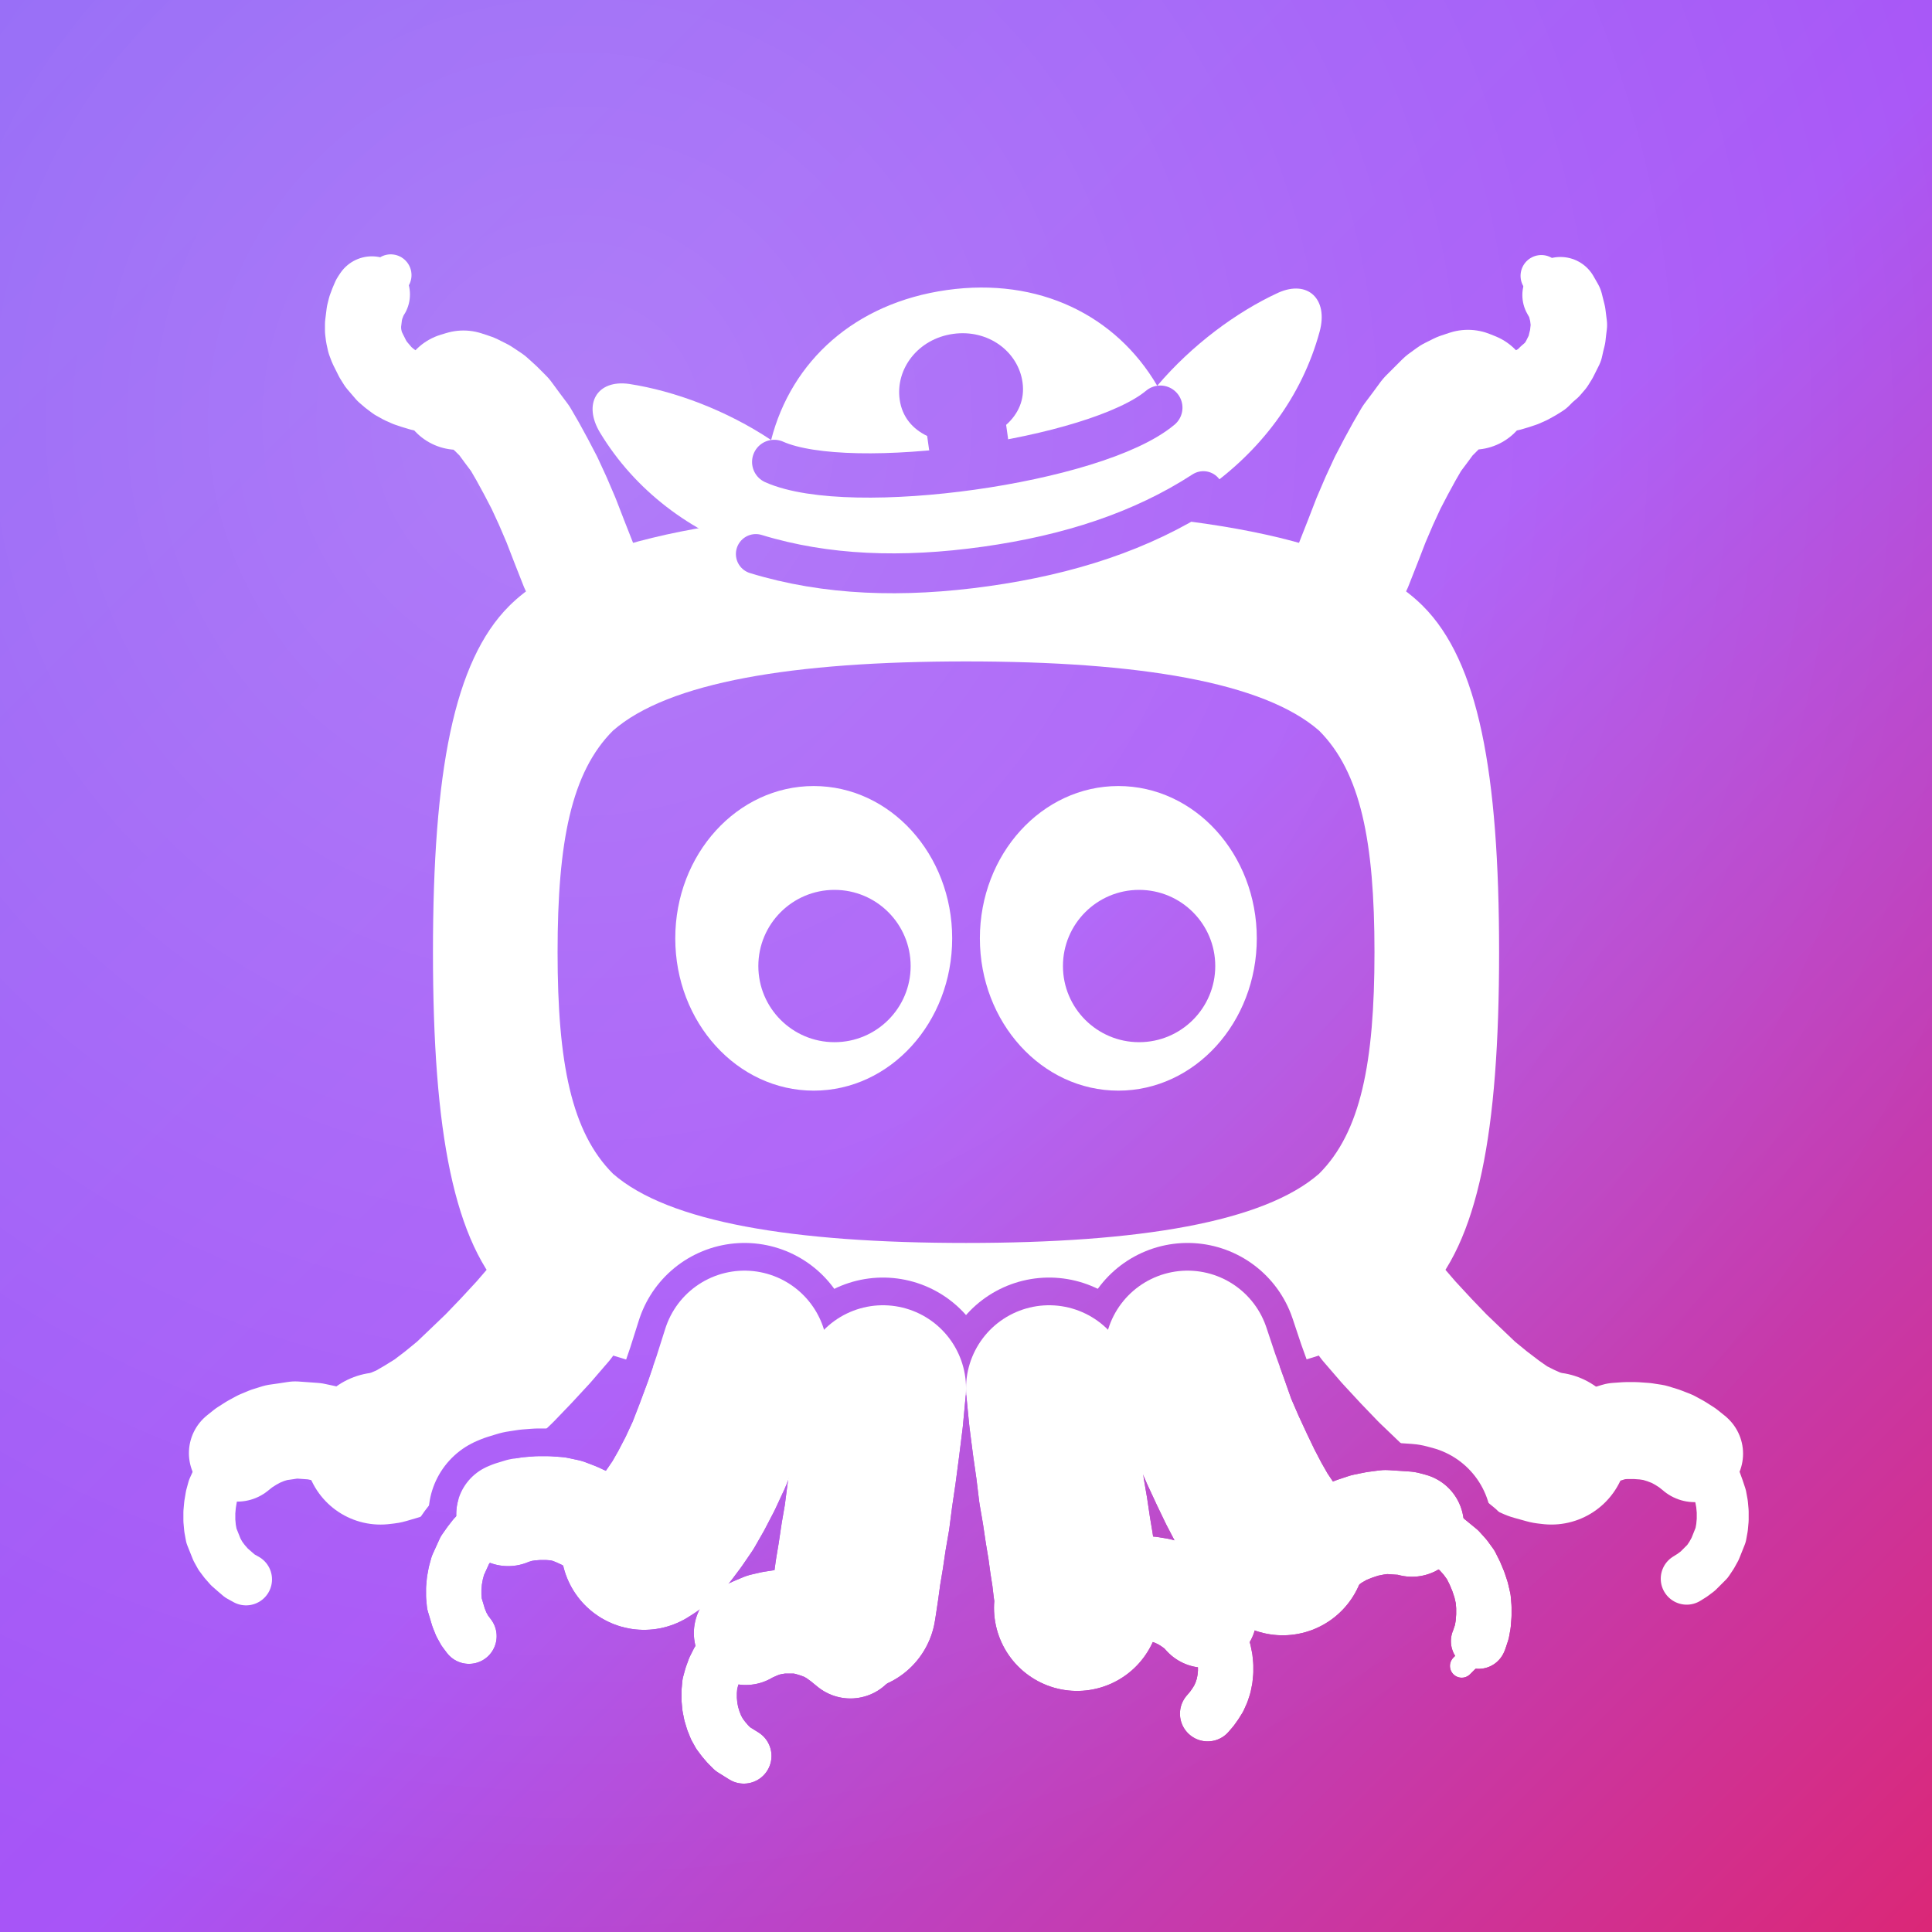
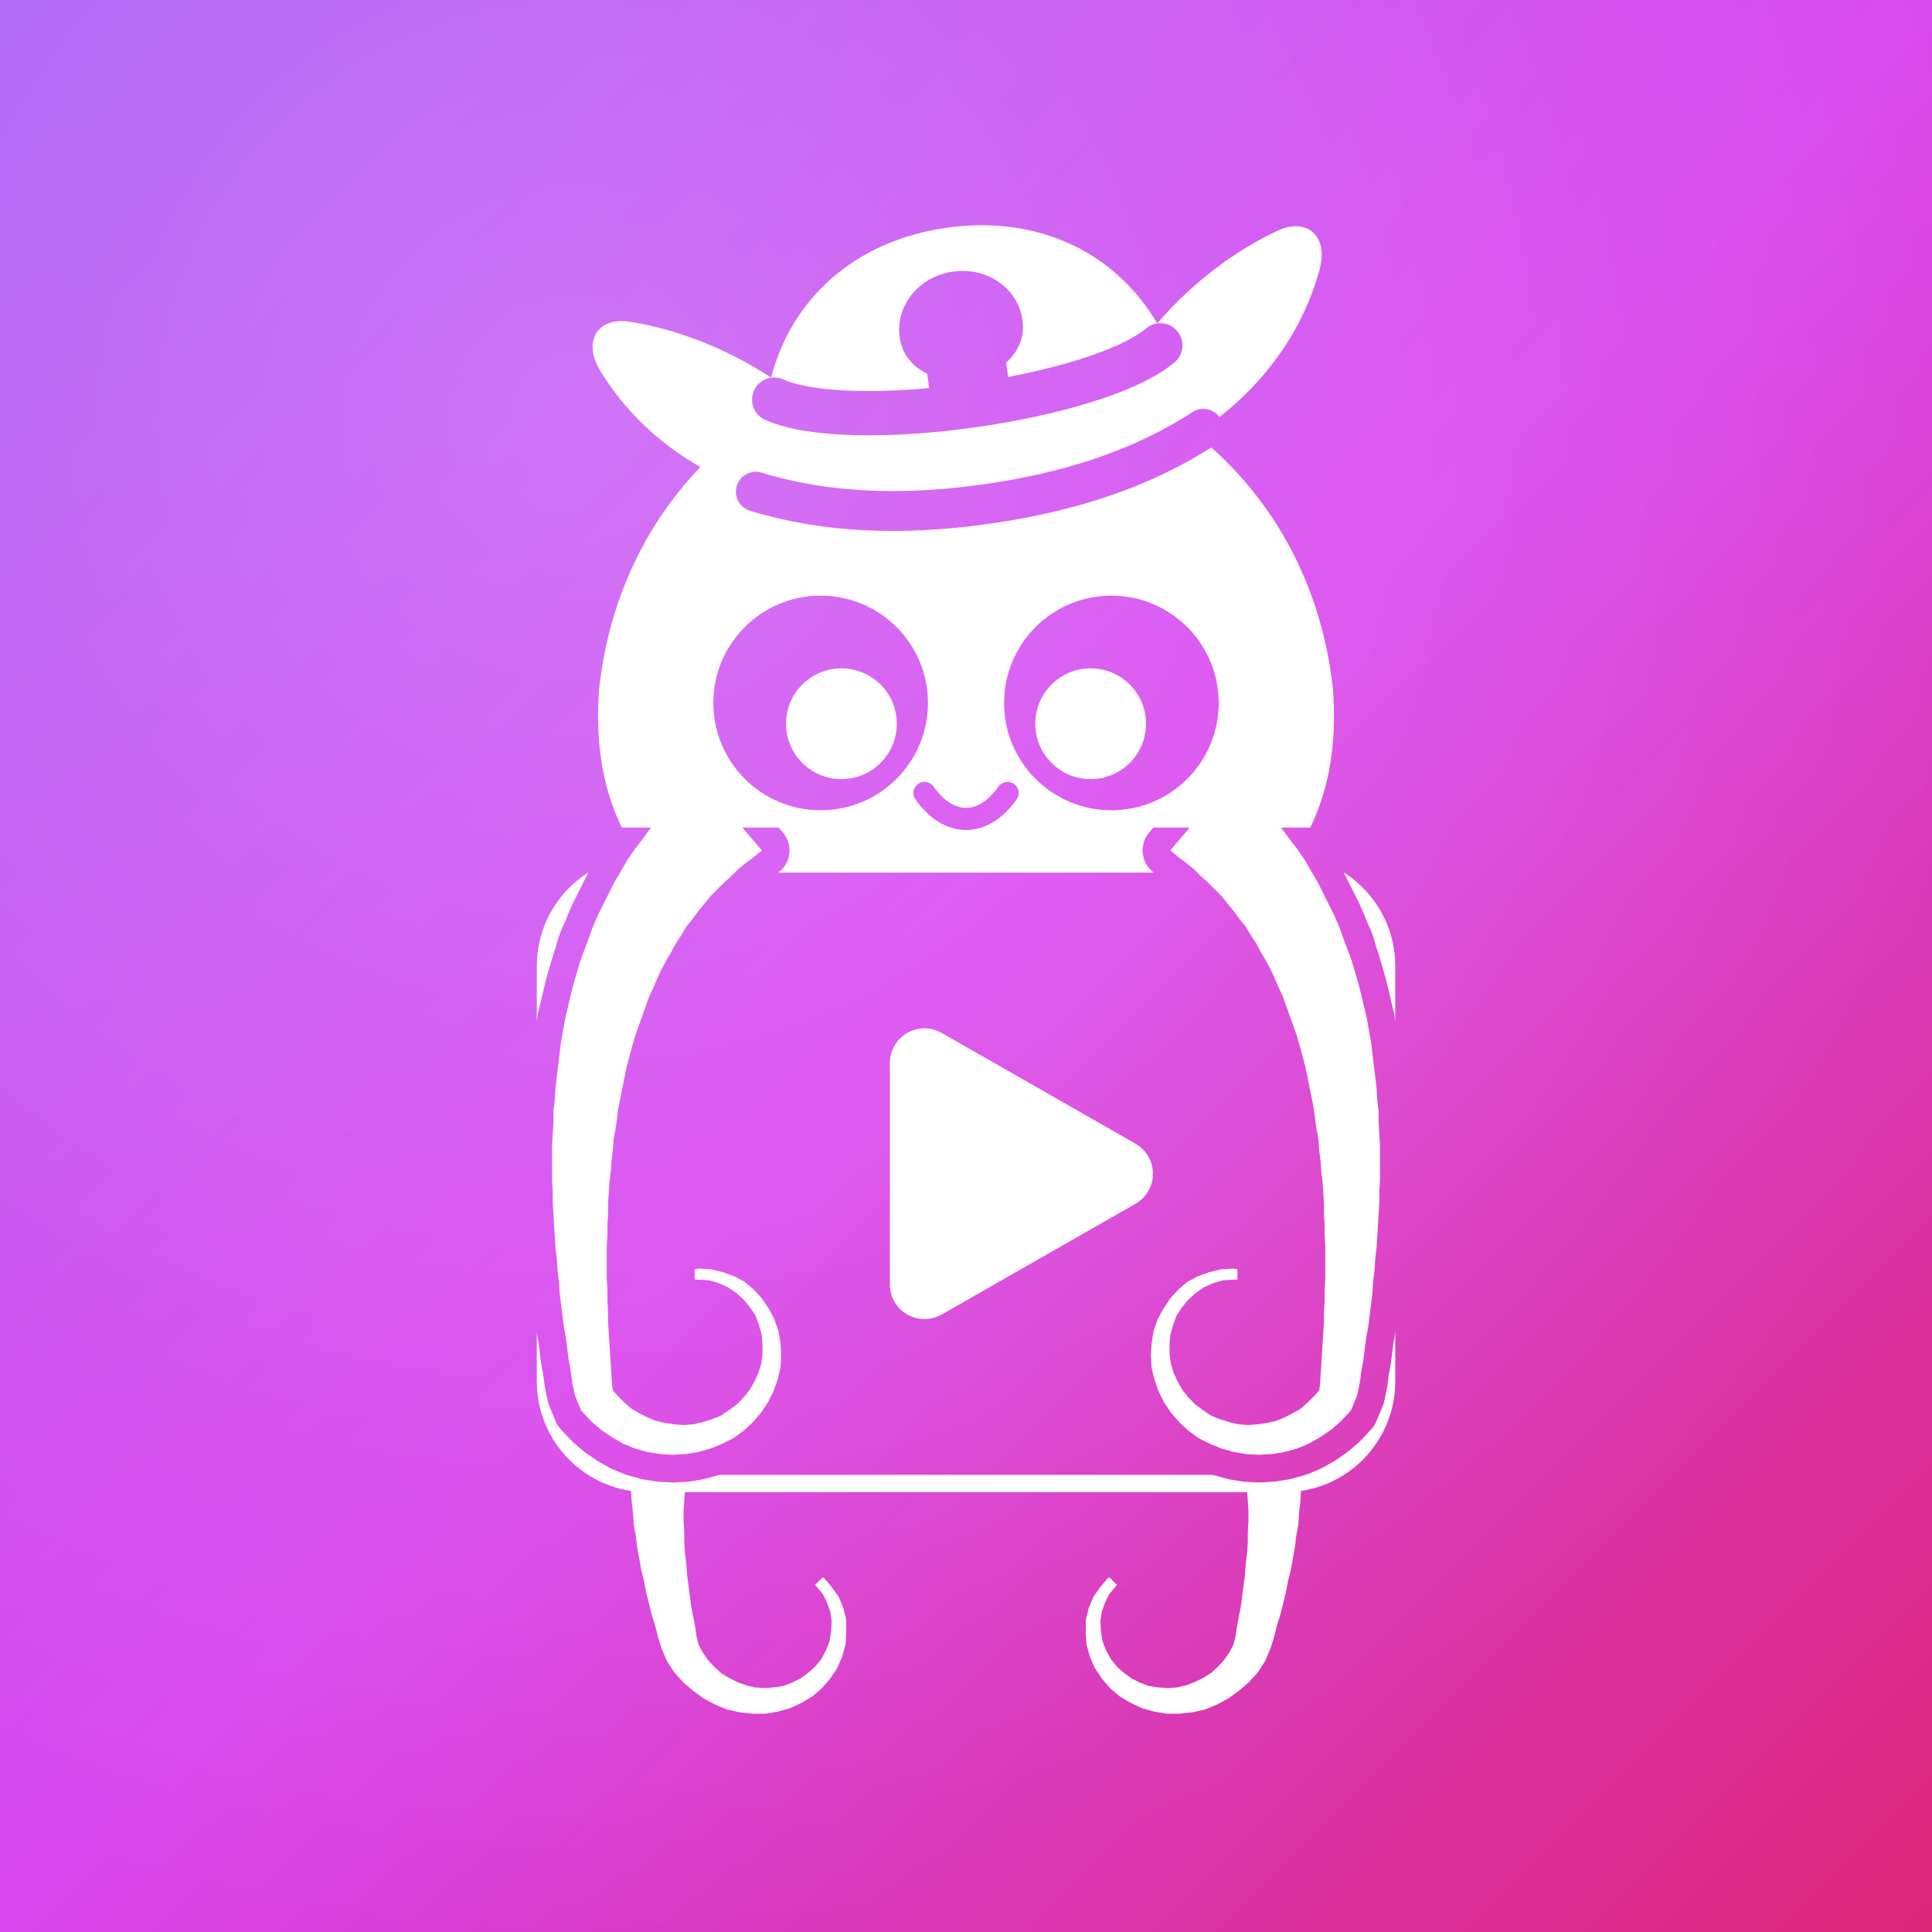
<svg xmlns="http://www.w3.org/2000/svg" viewBox="0 0 1024 1024" width="1024" height="1024" role="img">
  <defs>
-     <path id="t0" pathLength="100" d="M 64.0 62.0 L 62.7 58.7 L 61.5 55.6 L 60.3 52.8 L 59.1 50.2 L 57.9 47.9 L 56.7 45.7 L 55.6 43.8 L 54.4 42.2 L 53.3 40.7 L 52.1 39.5 L 51.0 38.5 L 49.8 37.7 L 48.6 37.1 L 47.4 36.7 L 46.4 37.0 L 45.4 37.2 L 44.3 37.4 L 43.3 37.4 L 42.2 37.3 L 41.2 37.2 L 40.2 36.9 L 39.3 36.6 L 38.4 36.2 L 37.5 35.7 L 36.7 35.1 L 36.0 34.5 L 35.4 33.8 L 34.8 33.1 L 34.3 32.3 L 33.9 31.5 L 33.5 30.7 L 33.2 29.9 L 33.0 29.0 L 32.9 28.2 L 32.9 27.3 L 33.0 26.5 L 33.1 25.7 L 33.3 24.9 L 33.6 24.1 L 33.9 23.4 L 34.3 22.8 L 34.7 22.1 L 35.2 21.6 L 35.7 21.1 L 36.3 20.6 L 36.9 20.2" />
-     <path id="t1" pathLength="100" d="M 176.0 62.0 L 177.3 58.7 L 178.5 55.6 L 179.7 52.8 L 180.9 50.2 L 182.1 47.9 L 183.3 45.7 L 184.4 43.8 L 185.6 42.2 L 186.7 40.7 L 187.9 39.5 L 189.0 38.4 L 190.1 37.6 L 191.3 37.0 L 192.5 36.6 L 193.5 37.0 L 194.5 37.2 L 195.6 37.3 L 196.7 37.4 L 197.7 37.3 L 198.7 37.2 L 199.7 36.9 L 200.6 36.6 L 201.5 36.2 L 202.4 35.7 L 203.2 35.2 L 203.9 34.5 L 204.6 33.9 L 205.2 33.2 L 205.7 32.4 L 206.1 31.6 L 206.5 30.8 L 206.7 29.9 L 206.9 29.1 L 207.0 28.2 L 207.1 27.4 L 207.0 26.6 L 206.9 25.8 L 206.7 25.0 L 206.5 24.2 L 206.1 23.5 L 205.7 22.8 L 205.3 22.2 L 204.8 21.6 L 204.3 21.1 L 203.7 20.7 L 203.1 20.3" />
-     <path id="t2" pathLength="100" d="M 60.0 170.0 L 57.5 172.9 L 55.0 175.6 L 52.6 178.1 L 50.2 180.4 L 48.0 182.5 L 45.8 184.3 L 43.7 185.9 L 41.6 187.2 L 39.7 188.3 L 37.8 189.1 L 36.1 189.6 L 34.4 189.8 L 32.8 189.7 L 31.3 189.3 L 30.0 188.5 L 28.7 188.0 L 27.3 187.5 L 25.9 187.2 L 24.5 187.1 L 23.1 187.0 L 21.8 187.2 L 20.4 187.4 L 19.1 187.8 L 17.9 188.3 L 16.8 188.9 L 15.7 189.6 L 14.7 190.4 L 13.8 191.3 L 13.0 192.3 L 12.3 193.3 L 11.8 194.4 L 11.3 195.5 L 11.0 196.6 L 10.8 197.8 L 10.7 198.9 L 10.7 200.1 L 10.8 201.2 L 11.0 202.3 L 11.4 203.3 L 11.8 204.3 L 12.3 205.2 L 12.9 206.0 L 13.6 206.8 L 14.4 207.5 L 15.1 208.1 L 16.0 208.6" />
-     <path id="t3" pathLength="100" d="M 180.0 170.0 L 182.5 172.9 L 185.0 175.6 L 187.4 178.1 L 189.8 180.4 L 192.0 182.5 L 194.2 184.3 L 196.3 185.9 L 198.3 187.3 L 200.3 188.3 L 202.1 189.1 L 203.9 189.6 L 205.6 189.8 L 207.1 189.7 L 208.6 189.3 L 209.9 188.6 L 211.2 188.0 L 212.6 187.6 L 213.9 187.2 L 215.3 187.1 L 216.7 187.1 L 218.1 187.2 L 219.4 187.4 L 220.7 187.8 L 222.0 188.3 L 223.1 188.9 L 224.2 189.6 L 225.2 190.4 L 226.1 191.3 L 226.9 192.2 L 227.6 193.2 L 228.2 194.3 L 228.6 195.4 L 229.0 196.6 L 229.2 197.7 L 229.3 198.8 L 229.3 200.0 L 229.2 201.1 L 229.0 202.2 L 228.6 203.2 L 228.2 204.2 L 227.7 205.1 L 227.1 206.0 L 226.4 206.7 L 225.7 207.4 L 224.9 208.0 L 224.1 208.5" />
-     <path id="t4" pathLength="100" d="M 88.0 176.0 L 86.7 180.1 L 85.4 183.9 L 84.1 187.4 L 82.9 190.5 L 81.6 193.3 L 80.3 195.8 L 79.1 197.9 L 77.8 199.8 L 76.6 201.4 L 75.4 202.6 L 74.1 203.5 L 73.0 204.2 L 71.8 204.5 L 70.6 204.6 L 69.7 203.4 L 68.6 202.3 L 67.5 201.3 L 66.3 200.5 L 65.0 199.8 L 63.7 199.2 L 62.4 198.7 L 61.0 198.4 L 59.6 198.3 L 58.2 198.3 L 56.9 198.4 L 55.6 198.6 L 54.3 199.0 L 53.1 199.5 L 51.9 200.1 L 50.9 200.8 L 49.9 201.6 L 49.0 202.5 L 48.3 203.4 L 47.6 204.4 L 47.1 205.5 L 46.6 206.6 L 46.3 207.7 L 46.1 208.8 L 46.0 209.9 L 46.0 211.0 L 46.1 212.1 L 46.4 213.1 L 46.7 214.1 L 47.1 215.1 L 47.6 216.0 L 48.2 216.8" />
-     <path id="t5" pathLength="100" d="M 108.0 181.0 L 107.6 185.3 L 107.1 189.3 L 106.6 193.1 L 106.1 196.5 L 105.7 199.6 L 105.2 202.5 L 104.8 205.2 L 104.4 207.6 L 104.1 209.8 L 103.8 211.8 L 103.5 213.7 L 103.4 215.4 L 103.3 216.9 L 103.3 218.3 L 102.2 217.4 L 101.1 216.6 L 99.9 215.9 L 98.6 215.4 L 97.3 215.0 L 95.9 214.7 L 94.6 214.7 L 93.3 214.7 L 92.0 214.9 L 90.7 215.2 L 89.5 215.7 L 88.4 216.2 L 87.4 216.9 L 86.4 217.7 L 85.6 218.5 L 84.8 219.5 L 84.2 220.5 L 83.7 221.5 L 83.3 222.6 L 83.0 223.7 L 82.9 224.8 L 82.9 225.9 L 83.0 227.0 L 83.2 228.0 L 83.5 229.0 L 83.9 230.0 L 84.4 230.9 L 85.0 231.7 L 85.6 232.4 L 86.3 233.1 L 87.1 233.6 L 87.9 234.1" />
-     <path id="t6" pathLength="100" d="M 132.0 181.0 L 132.4 185.1 L 132.9 189.0 L 133.4 192.5 L 133.8 195.8 L 134.3 198.7 L 134.7 201.4 L 135.1 203.8 L 135.4 206.0 L 135.7 207.9 L 135.9 209.6 L 136.1 211.0 L 136.1 212.1 L 136.0 213.1 L 135.8 213.8 L 136.9 212.9 L 138.0 212.1 L 139.1 211.4 L 140.3 210.8 L 141.6 210.4 L 142.8 210.1 L 144.1 209.9 L 145.3 209.9 L 146.6 209.9 L 147.8 210.1 L 149.0 210.4 L 150.1 210.8 L 151.2 211.3 L 152.2 211.9 L 153.2 212.6 L 154.0 213.3 L 154.8 214.2 L 155.5 215.0 L 156.1 216.0 L 156.6 216.9 L 156.9 217.9 L 157.2 219.0 L 157.4 220.0 L 157.5 221.0 L 157.5 222.0 L 157.4 223.0 L 157.2 224.0 L 156.9 224.9 L 156.5 225.8 L 156.0 226.6 L 155.5 227.3 L 154.9 228.0" />
-     <path id="t7" pathLength="100" d="M 152.0 176.0 L 153.3 179.9 L 154.6 183.5 L 155.8 186.9 L 157.1 189.9 L 158.4 192.7 L 159.6 195.2 L 160.8 197.5 L 162.0 199.6 L 163.2 201.4 L 164.3 202.9 L 165.4 204.3 L 166.5 205.5 L 167.5 206.4 L 168.5 207.2 L 169.5 205.9 L 170.6 204.7 L 171.9 203.6 L 173.2 202.7 L 174.6 201.9 L 176.1 201.3 L 177.6 200.8 L 179.1 200.5 L 180.6 200.3 L 182.1 200.4 L 183.6 200.5 L 185.1 200.9 L 186.5 201.3 L 187.8 201.9 L 189.0 202.6 L 190.1 203.5 L 191.2 204.4 L 192.1 205.4 L 192.9 206.5 L 193.5 207.7 L 194.0 208.9 L 194.4 210.1 L 194.7 211.4 L 194.8 212.6 L 194.8 213.8 L 194.7 215.1 L 194.5 216.2 L 194.1 217.4 L 193.6 218.4 L 193.0 219.4 L 192.4 220.3 L 191.6 221.1" />
+     <clipPath id="cArms">
+       <rect x="0" y="100" width="240" height="140" />
+     </clipPath>
    <mask id="mCut">
      <rect width="240" height="240" fill="#fff" />
-       <g fill="none" stroke-linecap="round" stroke-linejoin="round">
-         <use href="#t4" stroke-width="11.4" stroke-dasharray="0 72 32 300" stroke="#000" />
-         <use href="#t4" stroke-width="16" stroke-dasharray="0 50 26 300" stroke="#000" />
-         <use href="#t4" stroke-width="23" stroke-dasharray="0 28 26 300" stroke="#000" />
-         <use href="#t4" stroke-width="32" stroke-dasharray="32 300" stroke="#000" />
-         <use href="#t5" stroke-width="11.4" stroke-dasharray="0 72 32 300" stroke="#000" />
-         <use href="#t5" stroke-width="16" stroke-dasharray="0 50 26 300" stroke="#000" />
-         <use href="#t5" stroke-width="23" stroke-dasharray="0 28 26 300" stroke="#000" />
-         <use href="#t5" stroke-width="32" stroke-dasharray="32 300" stroke="#000" />
-         <use href="#t6" stroke-width="11.4" stroke-dasharray="0 72 32 300" stroke="#000" />
-         <use href="#t6" stroke-width="16" stroke-dasharray="0 50 26 300" stroke="#000" />
-         <use href="#t6" stroke-width="23" stroke-dasharray="0 28 26 300" stroke="#000" />
-         <use href="#t6" stroke-width="32" stroke-dasharray="32 300" stroke="#000" />
-         <use href="#t7" stroke-width="11.4" stroke-dasharray="0 72 32 300" stroke="#000" />
-         <use href="#t7" stroke-width="16" stroke-dasharray="0 50 26 300" stroke="#000" />
-         <use href="#t7" stroke-width="23" stroke-dasharray="0 28 26 300" stroke="#000" />
-         <use href="#t7" stroke-width="32" stroke-dasharray="32 300" stroke="#000" />
-         <use href="#t4" stroke-width="3.4" stroke-dasharray="0 72 32 300" stroke="#fff" />
-         <use href="#t4" stroke-width="8" stroke-dasharray="0 50 26 300" stroke="#fff" />
-         <use href="#t4" stroke-width="15" stroke-dasharray="0 28 26 300" stroke="#fff" />
-         <use href="#t4" stroke-width="24" stroke-dasharray="32 300" stroke="#fff" />
-         <use href="#t5" stroke-width="3.4" stroke-dasharray="0 72 32 300" stroke="#fff" />
-         <use href="#t5" stroke-width="8" stroke-dasharray="0 50 26 300" stroke="#fff" />
-         <use href="#t5" stroke-width="15" stroke-dasharray="0 28 26 300" stroke="#fff" />
-         <use href="#t5" stroke-width="24" stroke-dasharray="32 300" stroke="#fff" />
-         <use href="#t6" stroke-width="3.4" stroke-dasharray="0 72 32 300" stroke="#fff" />
-         <use href="#t6" stroke-width="8" stroke-dasharray="0 50 26 300" stroke="#fff" />
-         <use href="#t6" stroke-width="15" stroke-dasharray="0 28 26 300" stroke="#fff" />
-         <use href="#t6" stroke-width="24" stroke-dasharray="32 300" stroke="#fff" />
-         <use href="#t7" stroke-width="3.4" stroke-dasharray="0 72 32 300" stroke="#fff" />
-         <use href="#t7" stroke-width="8" stroke-dasharray="0 50 26 300" stroke="#fff" />
-         <use href="#t7" stroke-width="15" stroke-dasharray="0 28 26 300" stroke="#fff" />
-         <use href="#t7" stroke-width="24" stroke-dasharray="32 300" stroke="#fff" />
-       </g>
-       <path d="M 120 76 C 145 76, 163 79, 171 86 C 177 92, 179 102, 179 118 C 179 134, 177 144, 171 150 C 163 157, 145 160, 120 160 C 95 160, 77 157, 69 150 C 63 144, 61 134, 61 118 C 61 102, 63 92, 69 86 C 77 79, 95 76, 120 76 Z" fill="#000" />
-       <ellipse cx="98" cy="116" rx="20" ry="22" fill="#fff" />
-       <ellipse cx="142" cy="116" rx="20" ry="22" fill="#fff" />
-       <circle cx="101" cy="120" r="11" fill="#000" />
-       <circle cx="145" cy="120" r="11" fill="#000" />
-       <g transform="translate(120 42) rotate(-8) scale(0.64) translate(-120 -48)" fill="none" stroke="#000" stroke-linecap="round" stroke-linejoin="round">
+       <rect x="60.5" y="106.5" width="119.0" height="87.0" rx="13.5" fill="#000" />
+       <path d="M 114 134 L 142 150 L 114 166 Z" fill="#fff" stroke="#fff" stroke-width="10" stroke-linejoin="round" />
+       <circle cx="99" cy="82" r="15.5" fill="#000" />
+       <circle cx="141" cy="82" r="15.5" fill="#000" />
+       <circle cx="102" cy="85" r="8" fill="#fff" />
+       <circle cx="138" cy="85" r="8" fill="#fff" />
+       <path d="M 114 95 C 117.5 100, 122.5 100, 126 95" fill="none" stroke="#000" stroke-width="3.2" stroke-linecap="round" />
+       <g transform="translate(120 33) rotate(-8) scale(0.64) translate(-120 -48)" fill="none" stroke="#000" stroke-linecap="round" stroke-linejoin="round">
        <path d="M 69 70 C 84 77, 101 80, 120 80 C 139 80, 156 77, 171 70" stroke-width="9" />
        <path d="M 76 50 C 92 60, 148 60, 164 50" stroke-width="10" />
      </g>
-       <path transform="translate(120 42) rotate(-8) scale(0.64) translate(-120 -48)" fill="#000" d="M 120 27 C 128 27, 134 33, 134 40 C 134 44, 132 47, 129 49 L 129 52 C 129 54, 127 55, 125 55 L 115 55 C 113 55, 111 54, 111 52 L 111 49 C 108 47, 106 44, 106 40 C 106 33, 112 27, 120 27 Z" />
+       <path transform="translate(120 33) rotate(-8) scale(0.64) translate(-120 -48)" fill="#000" d="M 120 27 C 128 27, 134 33, 134 40 C 134 44, 132 47, 129 49 L 129 52 C 129 54, 127 55, 125 55 L 115 55 C 113 55, 111 54, 111 52 L 111 49 C 108 47, 106 44, 106 40 C 106 33, 112 27, 120 27 Z" />
+       <g clip-path="url(#cArms)">
+         <path d="M 81.5 92.7 L 80.3 93.8 L 79.0 95.0 L 77.7 96.3 L 76.5 97.6 L 75.3 99.0 L 74.2 100.4 L 73.1 101.9 L 72.0 103.3 L 71.0 104.8 L 70.1 106.4 L 69.2 107.9 L 68.4 109.5 L 67.6 111.1 L 66.8 112.7 L 66.1 114.3 L 65.5 116.0 L 64.9 117.6 L 64.3 119.2 L 63.8 120.9 L 63.3 122.6 L 62.9 124.2 L 62.5 125.9 L 62.1 127.6 L 61.8 129.3 L 61.5 130.9 L 61.3 132.6 L 61.1 134.3 L 60.9 135.9 L 60.7 137.6 L 60.6 139.3 L 60.4 141.0 L 60.4 142.6 L 60.3 144.3 L 60.2 146.0 L 60.2 147.6 L 60.2 149.3 L 60.2 150.9 L 60.3 152.6 L 60.3 154.2 L 60.4 155.8 L 60.5 157.5 L 60.6 159.1 L 60.7 160.7 L 60.9 162.4 L 61.0 164.0 L 61.2 165.6 L 61.3 167.2 L 61.5 168.9 L 61.7 170.5 L 61.9 172.1 L 62.2 173.7 L 62.4 175.3 L 62.6 176.9 L 62.9 178.5 L 63.1 180.1 L 63.5 182.0 L 64.4 184.2 L 65.9 185.8 L 67.3 187.0 L 68.9 188.1 L 70.5 189.0 L 72.2 189.7 L 74.0 190.2 L 75.9 190.5 L 77.7 190.6 L 79.5 190.5 L 81.3 190.2 L 83.1 189.7 L 84.8 189.0 L 86.4 188.2 L 87.9 187.1 L 89.2 185.9 L 90.4 184.5 L 91.4 183.0 L 92.2 181.4 L 92.8 179.7 L 93.2 178.0 L 93.3 176.2 L 93.2 174.5 L 92.9 172.7 L 92.3 171.0 L 91.5 169.5 L 90.5 168.0 L 89.3 166.7 L 88.0 165.6 L 86.5 164.8 L 84.8 164.2 L 83.1 163.8 L 81.4 163.7 L 80.8 163.8 L 80.8 165.3 L 81.4 165.3 L 82.9 165.4 L 84.3 165.8 L 85.6 166.4 L 86.8 167.2 L 87.9 168.2 L 88.8 169.3 L 89.6 170.5 L 90.1 171.9 L 90.5 173.3 L 90.6 174.7 L 90.6 176.1 L 90.4 177.5 L 90.0 178.8 L 89.4 180.1 L 88.7 181.3 L 87.8 182.4 L 86.8 183.4 L 85.7 184.2 L 84.5 185.0 L 83.2 185.5 L 81.9 185.9 L 80.6 186.2 L 79.2 186.3 L 77.9 186.2 L 76.5 186.0 L 75.2 185.7 L 74.0 185.2 L 72.8 184.6 L 71.6 183.9 L 70.6 183.0 L 69.7 182.1 L 69.0 181.3 L 68.9 180.7 L 68.8 179.4 L 68.7 177.8 L 68.6 176.2 L 68.5 174.7 L 68.4 173.1 L 68.3 171.5 L 68.3 169.9 L 68.2 168.4 L 68.2 166.8 L 68.1 165.2 L 68.1 163.6 L 68.1 162.1 L 68.1 160.5 L 68.2 158.9 L 68.2 157.4 L 68.3 155.8 L 68.3 154.2 L 68.4 152.7 L 68.5 151.1 L 68.7 149.6 L 68.8 148.0 L 69.0 146.5 L 69.1 145.0 L 69.4 143.4 L 69.6 141.9 L 69.8 140.4 L 70.1 138.9 L 70.4 137.4 L 70.7 135.9 L 71.0 134.5 L 71.4 133.0 L 71.8 131.5 L 72.2 130.1 L 72.7 128.7 L 73.2 127.3 L 73.7 125.9 L 74.2 124.5 L 74.8 123.2 L 75.4 121.8 L 76.0 120.5 L 76.7 119.2 L 77.4 118.0 L 78.1 116.7 L 78.9 115.5 L 79.6 114.3 L 80.5 113.2 L 81.3 112.1 L 82.2 111.0 L 83.1 109.9 L 84.1 108.9 L 85.1 107.9 L 86.1 107.0 L 87.1 106.0 L 88.2 105.1 L 89.3 104.3 L 90.5 103.3 Z" fill="none" stroke="#000" stroke-width="8" stroke-linejoin="round" />
+         <path d="M 149.5 103.3 L 150.7 104.3 L 151.8 105.1 L 152.9 106.0 L 153.9 107.0 L 154.9 107.9 L 155.9 108.9 L 156.9 109.9 L 157.8 111.0 L 158.7 112.1 L 159.5 113.2 L 160.4 114.3 L 161.1 115.5 L 161.9 116.7 L 162.6 118.0 L 163.3 119.2 L 164.0 120.5 L 164.6 121.8 L 165.2 123.2 L 165.8 124.5 L 166.3 125.9 L 166.8 127.3 L 167.3 128.7 L 167.8 130.1 L 168.2 131.5 L 168.6 133.0 L 169.0 134.5 L 169.3 135.9 L 169.6 137.4 L 169.9 138.9 L 170.2 140.4 L 170.4 141.9 L 170.6 143.4 L 170.9 145.0 L 171.0 146.5 L 171.2 148.0 L 171.3 149.6 L 171.5 151.1 L 171.6 152.7 L 171.7 154.2 L 171.7 155.8 L 171.8 157.4 L 171.8 158.9 L 171.9 160.5 L 171.9 162.1 L 171.9 163.6 L 171.9 165.2 L 171.8 166.8 L 171.8 168.4 L 171.7 169.9 L 171.7 171.5 L 171.6 173.1 L 171.5 174.7 L 171.4 176.2 L 171.3 177.8 L 171.2 179.4 L 171.1 180.7 L 171.0 181.3 L 170.3 182.1 L 169.4 183.0 L 168.4 183.9 L 167.2 184.6 L 166.0 185.2 L 164.8 185.7 L 163.5 186.0 L 162.1 186.2 L 160.8 186.3 L 159.4 186.2 L 158.1 185.9 L 156.8 185.5 L 155.5 185.0 L 154.3 184.2 L 153.2 183.4 L 152.2 182.4 L 151.3 181.3 L 150.6 180.1 L 150.0 178.8 L 149.6 177.5 L 149.4 176.1 L 149.4 174.7 L 149.5 173.3 L 149.9 171.9 L 150.4 170.5 L 151.2 169.3 L 152.1 168.2 L 153.2 167.2 L 154.4 166.4 L 155.7 165.8 L 157.1 165.4 L 158.6 165.3 L 159.2 165.3 L 159.2 163.8 L 158.6 163.7 L 156.9 163.8 L 155.2 164.2 L 153.5 164.8 L 152.0 165.6 L 150.7 166.7 L 149.5 168.0 L 148.5 169.5 L 147.7 171.0 L 147.1 172.7 L 146.8 174.5 L 146.7 176.2 L 146.8 178.0 L 147.2 179.7 L 147.8 181.4 L 148.6 183.0 L 149.6 184.5 L 150.8 185.9 L 152.1 187.1 L 153.6 188.2 L 155.2 189.0 L 156.9 189.7 L 158.7 190.2 L 160.5 190.5 L 162.3 190.6 L 164.1 190.5 L 166.0 190.2 L 167.8 189.7 L 169.5 189.0 L 171.1 188.1 L 172.7 187.0 L 174.1 185.8 L 175.6 184.2 L 176.5 182.0 L 176.9 180.1 L 177.1 178.5 L 177.4 176.9 L 177.6 175.3 L 177.8 173.7 L 178.1 172.1 L 178.3 170.5 L 178.5 168.9 L 178.7 167.2 L 178.8 165.6 L 179.0 164.0 L 179.1 162.4 L 179.3 160.7 L 179.4 159.1 L 179.5 157.5 L 179.6 155.8 L 179.7 154.2 L 179.7 152.6 L 179.8 150.9 L 179.8 149.3 L 179.8 147.6 L 179.8 146.0 L 179.7 144.3 L 179.6 142.6 L 179.6 141.0 L 179.4 139.3 L 179.3 137.6 L 179.1 135.9 L 178.9 134.3 L 178.7 132.6 L 178.5 130.9 L 178.2 129.3 L 177.9 127.6 L 177.5 125.9 L 177.1 124.2 L 176.7 122.6 L 176.2 120.9 L 175.7 119.2 L 175.1 117.6 L 174.5 116.0 L 173.9 114.3 L 173.2 112.7 L 172.4 111.1 L 171.6 109.5 L 170.8 107.9 L 169.9 106.4 L 169.0 104.8 L 168.0 103.3 L 166.9 101.9 L 165.8 100.4 L 164.7 99.0 L 163.5 97.6 L 162.3 96.3 L 161.0 95.0 L 159.7 93.8 L 158.5 92.7 Z" fill="none" stroke="#000" stroke-width="8" stroke-linejoin="round" />
+       </g>
+       <path d="M 81.5 92.7 L 80.3 93.8 L 79.0 95.0 L 77.7 96.3 L 76.5 97.6 L 75.3 99.0 L 74.2 100.4 L 73.1 101.9 L 72.0 103.3 L 71.0 104.8 L 70.1 106.4 L 69.2 107.9 L 68.4 109.5 L 67.6 111.1 L 66.8 112.7 L 66.1 114.3 L 65.5 116.0 L 64.9 117.6 L 64.3 119.2 L 63.8 120.9 L 63.3 122.6 L 62.9 124.2 L 62.5 125.9 L 62.1 127.6 L 61.8 129.3 L 61.5 130.9 L 61.3 132.6 L 61.1 134.3 L 60.9 135.9 L 60.7 137.6 L 60.6 139.3 L 60.4 141.0 L 60.4 142.6 L 60.3 144.3 L 60.2 146.0 L 60.2 147.6 L 60.2 149.3 L 60.2 150.9 L 60.3 152.6 L 60.3 154.2 L 60.4 155.8 L 60.5 157.5 L 60.6 159.1 L 60.7 160.7 L 60.9 162.4 L 61.0 164.0 L 61.2 165.6 L 61.3 167.2 L 61.5 168.9 L 61.7 170.5 L 61.9 172.1 L 62.2 173.7 L 62.4 175.3 L 62.6 176.9 L 62.9 178.5 L 63.1 180.1 L 63.5 182.0 L 64.4 184.2 L 65.9 185.8 L 67.3 187.0 L 68.9 188.1 L 70.5 189.0 L 72.2 189.7 L 74.0 190.2 L 75.9 190.5 L 77.7 190.6 L 79.5 190.5 L 81.3 190.2 L 83.1 189.7 L 84.8 189.0 L 86.4 188.2 L 87.9 187.1 L 89.2 185.9 L 90.4 184.5 L 91.4 183.0 L 92.2 181.4 L 92.8 179.7 L 93.2 178.0 L 93.3 176.2 L 93.2 174.5 L 92.9 172.7 L 92.3 171.0 L 91.5 169.5 L 90.5 168.0 L 89.3 166.7 L 88.0 165.6 L 86.5 164.8 L 84.8 164.2 L 83.1 163.8 L 81.4 163.7 L 80.8 163.8 L 80.8 165.3 L 81.4 165.3 L 82.9 165.4 L 84.3 165.8 L 85.6 166.4 L 86.8 167.2 L 87.9 168.2 L 88.8 169.3 L 89.6 170.5 L 90.1 171.9 L 90.5 173.3 L 90.6 174.7 L 90.6 176.1 L 90.4 177.5 L 90.0 178.8 L 89.4 180.1 L 88.7 181.3 L 87.8 182.4 L 86.8 183.4 L 85.7 184.2 L 84.5 185.0 L 83.2 185.5 L 81.9 185.9 L 80.6 186.2 L 79.2 186.3 L 77.9 186.2 L 76.5 186.0 L 75.2 185.7 L 74.0 185.2 L 72.8 184.6 L 71.6 183.9 L 70.6 183.0 L 69.7 182.1 L 69.0 181.3 L 68.9 180.7 L 68.8 179.4 L 68.7 177.8 L 68.6 176.2 L 68.5 174.7 L 68.4 173.1 L 68.3 171.5 L 68.3 169.9 L 68.2 168.4 L 68.2 166.8 L 68.1 165.2 L 68.1 163.6 L 68.1 162.1 L 68.1 160.5 L 68.2 158.9 L 68.2 157.4 L 68.3 155.8 L 68.3 154.2 L 68.4 152.7 L 68.5 151.1 L 68.7 149.6 L 68.8 148.0 L 69.0 146.5 L 69.1 145.0 L 69.4 143.4 L 69.6 141.9 L 69.8 140.4 L 70.1 138.9 L 70.4 137.4 L 70.7 135.9 L 71.0 134.5 L 71.4 133.0 L 71.8 131.5 L 72.2 130.1 L 72.7 128.7 L 73.2 127.3 L 73.7 125.9 L 74.2 124.5 L 74.8 123.2 L 75.4 121.8 L 76.0 120.5 L 76.7 119.2 L 77.4 118.0 L 78.1 116.7 L 78.9 115.5 L 79.6 114.3 L 80.5 113.2 L 81.3 112.1 L 82.2 111.0 L 83.1 109.9 L 84.1 108.9 L 85.1 107.9 L 86.1 107.0 L 87.1 106.0 L 88.2 105.1 L 89.3 104.3 L 90.5 103.3 Z" fill="#fff" />
+       <path d="M 149.5 103.3 L 150.7 104.3 L 151.8 105.1 L 152.9 106.0 L 153.9 107.0 L 154.9 107.9 L 155.9 108.9 L 156.9 109.9 L 157.8 111.0 L 158.7 112.1 L 159.5 113.2 L 160.4 114.3 L 161.1 115.5 L 161.9 116.7 L 162.6 118.0 L 163.3 119.2 L 164.0 120.5 L 164.6 121.8 L 165.2 123.2 L 165.8 124.5 L 166.3 125.9 L 166.8 127.3 L 167.3 128.7 L 167.8 130.1 L 168.2 131.5 L 168.6 133.0 L 169.0 134.5 L 169.3 135.9 L 169.6 137.4 L 169.9 138.9 L 170.2 140.4 L 170.4 141.9 L 170.6 143.4 L 170.9 145.0 L 171.0 146.5 L 171.2 148.0 L 171.3 149.6 L 171.5 151.1 L 171.6 152.7 L 171.7 154.2 L 171.7 155.8 L 171.8 157.4 L 171.8 158.9 L 171.9 160.5 L 171.9 162.1 L 171.9 163.6 L 171.9 165.2 L 171.8 166.8 L 171.8 168.4 L 171.7 169.9 L 171.7 171.5 L 171.6 173.1 L 171.5 174.7 L 171.4 176.2 L 171.3 177.8 L 171.2 179.4 L 171.1 180.7 L 171.0 181.3 L 170.3 182.1 L 169.4 183.0 L 168.4 183.9 L 167.2 184.6 L 166.0 185.2 L 164.8 185.7 L 163.5 186.0 L 162.1 186.2 L 160.8 186.3 L 159.4 186.2 L 158.1 185.9 L 156.8 185.5 L 155.5 185.0 L 154.3 184.2 L 153.2 183.4 L 152.2 182.4 L 151.3 181.3 L 150.6 180.1 L 150.0 178.8 L 149.6 177.5 L 149.4 176.1 L 149.4 174.7 L 149.5 173.3 L 149.9 171.9 L 150.4 170.5 L 151.2 169.3 L 152.1 168.2 L 153.2 167.2 L 154.4 166.4 L 155.7 165.8 L 157.1 165.4 L 158.6 165.3 L 159.2 165.3 L 159.2 163.8 L 158.6 163.7 L 156.9 163.8 L 155.2 164.2 L 153.5 164.8 L 152.0 165.6 L 150.7 166.7 L 149.5 168.0 L 148.5 169.5 L 147.7 171.0 L 147.1 172.7 L 146.8 174.5 L 146.7 176.2 L 146.8 178.0 L 147.2 179.7 L 147.8 181.4 L 148.6 183.0 L 149.6 184.5 L 150.8 185.9 L 152.1 187.1 L 153.6 188.2 L 155.2 189.0 L 156.9 189.7 L 158.7 190.2 L 160.5 190.5 L 162.3 190.6 L 164.1 190.5 L 166.0 190.2 L 167.8 189.7 L 169.5 189.0 L 171.1 188.1 L 172.7 187.0 L 174.1 185.8 L 175.6 184.2 L 176.5 182.0 L 176.9 180.1 L 177.1 178.5 L 177.4 176.9 L 177.6 175.3 L 177.8 173.7 L 178.1 172.1 L 178.3 170.5 L 178.5 168.9 L 178.7 167.2 L 178.8 165.6 L 179.0 164.0 L 179.1 162.4 L 179.3 160.7 L 179.4 159.1 L 179.5 157.5 L 179.6 155.8 L 179.7 154.2 L 179.7 152.6 L 179.8 150.9 L 179.8 149.3 L 179.8 147.6 L 179.8 146.0 L 179.7 144.3 L 179.6 142.6 L 179.6 141.0 L 179.4 139.3 L 179.3 137.6 L 179.1 135.9 L 178.9 134.3 L 178.7 132.6 L 178.5 130.9 L 178.2 129.3 L 177.9 127.6 L 177.5 125.9 L 177.1 124.2 L 176.7 122.6 L 176.2 120.9 L 175.7 119.2 L 175.1 117.6 L 174.5 116.0 L 173.9 114.3 L 173.2 112.7 L 172.4 111.1 L 171.6 109.5 L 170.8 107.9 L 169.9 106.4 L 169.0 104.8 L 168.0 103.3 L 166.9 101.9 L 165.8 100.4 L 164.7 99.0 L 163.5 97.6 L 162.3 96.3 L 161.0 95.0 L 159.7 93.8 L 158.5 92.7 Z" fill="#fff" />
    </mask>
    <linearGradient id="bgm" x1="0" y1="0" x2="1024" y2="1024" gradientUnits="userSpaceOnUse">
-       <stop offset="0" stop-color="#8B5CF6" />
-       <stop offset=".52" stop-color="#A855F7" />
+       <stop offset="0" stop-color="#A855F7" />
+       <stop offset=".5" stop-color="#D946EF" />
      <stop offset="1" stop-color="#DB2777" />
    </linearGradient>
    <radialGradient id="glow" cx="30%" cy="22%" r="78%">
      <stop offset="0" stop-color="#fff" stop-opacity=".22" />
      <stop offset="1" stop-color="#fff" stop-opacity="0" />
    </radialGradient>
  </defs>
  <rect width="1024" height="1024" fill="url(#bgm)" />
  <rect width="1024" height="1024" fill="url(#glow)" />
  <g transform="translate(71.7 71.7) scale(3.6693)" color="#FFFFFF">
    <g mask="url(#mCut)" fill="currentColor">
-       <g fill="none" stroke="currentColor" stroke-linecap="round" stroke-linejoin="round">
-         <use href="#t0" stroke-width="2.6" stroke-dasharray="0 74 30 300" />
-         <use href="#t0" stroke-width="6" stroke-dasharray="0 52 26 300" />
-         <use href="#t0" stroke-width="11" stroke-dasharray="0 28 28 300" />
-         <use href="#t0" stroke-width="17" stroke-dasharray="32 300" />
-         <use href="#t1" stroke-width="2.6" stroke-dasharray="0 74 30 300" />
-         <use href="#t1" stroke-width="6" stroke-dasharray="0 52 26 300" />
-         <use href="#t1" stroke-width="11" stroke-dasharray="0 28 28 300" />
-         <use href="#t1" stroke-width="17" stroke-dasharray="32 300" />
-         <use href="#t2" stroke-width="3.2" stroke-dasharray="0 72 32 300" />
-         <use href="#t2" stroke-width="7.5" stroke-dasharray="0 50 26 300" />
-         <use href="#t2" stroke-width="14" stroke-dasharray="0 28 26 300" />
-         <use href="#t2" stroke-width="22" stroke-dasharray="32 300" />
-         <use href="#t3" stroke-width="3.2" stroke-dasharray="0 72 32 300" />
-         <use href="#t3" stroke-width="7.5" stroke-dasharray="0 50 26 300" />
-         <use href="#t3" stroke-width="14" stroke-dasharray="0 28 26 300" />
-         <use href="#t3" stroke-width="22" stroke-dasharray="32 300" />
-         <use href="#t4" stroke-width="3.4" stroke-dasharray="0 72 32 300" />
-         <use href="#t4" stroke-width="8" stroke-dasharray="0 50 26 300" />
-         <use href="#t4" stroke-width="15" stroke-dasharray="0 28 26 300" />
-         <use href="#t4" stroke-width="24" stroke-dasharray="32 300" />
-         <use href="#t5" stroke-width="3.4" stroke-dasharray="0 72 32 300" />
-         <use href="#t5" stroke-width="8" stroke-dasharray="0 50 26 300" />
-         <use href="#t5" stroke-width="15" stroke-dasharray="0 28 26 300" />
-         <use href="#t5" stroke-width="24" stroke-dasharray="32 300" />
-         <use href="#t6" stroke-width="3.4" stroke-dasharray="0 72 32 300" />
-         <use href="#t6" stroke-width="8" stroke-dasharray="0 50 26 300" />
-         <use href="#t6" stroke-width="15" stroke-dasharray="0 28 26 300" />
-         <use href="#t6" stroke-width="24" stroke-dasharray="32 300" />
-         <use href="#t7" stroke-width="3.4" stroke-dasharray="0 72 32 300" />
-         <use href="#t7" stroke-width="8" stroke-dasharray="0 50 26 300" />
-         <use href="#t7" stroke-width="15" stroke-dasharray="0 28 26 300" />
-         <use href="#t7" stroke-width="24" stroke-dasharray="32 300" />
-       </g>
-       <path d="M 120 54 C 152 54, 176 58, 186 68 C 194 76, 197 92, 197 118 C 197 144, 194 160, 186 168 C 176 178, 152 182, 120 182 C 88 182, 64 178, 54 168 C 46 160, 43 144, 43 118 C 43 92, 46 76, 54 68 C 64 58, 88 54, 120 54 Z" />
-       <path d="M 120 17 C 141 17, 157 28, 164 45 C 173 37, 184 31, 194 28 C 201 26, 205 31, 202 38 C 196 52, 185 63, 171 70 C 156 77, 139 80, 120 80 C 101 80, 84 77, 69 70 C 55 63, 44 52, 38 38 C 35 31, 39 26, 46 28 C 56 31, 67 37, 76 45 C 83 28, 99 17, 120 17 Z" transform="translate(120 42) rotate(-8) scale(0.64) translate(-120 -48)" />
+       <path d="M 84.6 150.4 L 83.8 151.8 L 82.9 153.2 L 82.1 154.7 L 81.3 156.2 L 80.5 157.7 L 79.7 159.2 L 79.0 160.8 L 78.3 162.3 L 77.6 163.9 L 77.0 165.5 L 76.3 167.1 L 75.7 168.7 L 75.2 170.3 L 74.7 171.9 L 74.2 173.6 L 73.7 175.2 L 73.3 176.9 L 73.0 178.6 L 72.6 180.3 L 72.3 182.0 L 72.1 183.7 L 71.9 185.4 L 71.7 187.1 L 71.6 188.8 L 71.6 190.5 L 71.5 192.2 L 71.6 193.9 L 71.6 195.6 L 71.7 197.3 L 71.9 199.0 L 72.0 200.7 L 72.3 202.3 L 72.5 204.0 L 72.8 205.6 L 73.1 207.3 L 73.5 208.9 L 73.8 210.5 L 74.2 212.1 L 74.6 213.7 L 75.1 215.3 L 75.5 216.9 L 76.0 218.5 L 76.8 220.4 L 77.9 222.1 L 79.2 223.5 L 80.6 224.7 L 82.1 225.8 L 83.8 226.7 L 85.5 227.4 L 87.3 227.8 L 89.2 228.0 L 91.0 228.0 L 92.8 227.7 L 94.6 227.2 L 96.3 226.4 L 97.8 225.5 L 99.2 224.3 L 100.4 222.9 L 101.4 221.4 L 102.1 219.8 L 102.6 218.0 L 102.7 216.3 L 102.7 214.5 L 102.3 212.8 L 101.6 211.1 L 100.6 209.7 L 99.5 208.4 L 99.3 208.3 L 98.2 209.4 L 98.3 209.5 L 99.3 210.7 L 99.9 211.9 L 100.4 213.3 L 100.6 214.7 L 100.5 216.1 L 100.3 217.5 L 99.8 218.8 L 99.1 220.1 L 98.2 221.2 L 97.2 222.1 L 96.1 222.9 L 94.9 223.5 L 93.6 224.0 L 92.2 224.2 L 90.9 224.3 L 89.5 224.2 L 88.2 223.9 L 86.9 223.4 L 85.7 222.8 L 84.6 222.1 L 83.6 221.2 L 82.7 220.2 L 82.0 219.2 L 81.4 218.1 L 81.1 217.0 L 80.9 215.6 L 80.6 214.0 L 80.3 212.5 L 80.1 210.9 L 79.9 209.4 L 79.7 207.9 L 79.6 206.3 L 79.4 204.8 L 79.3 203.3 L 79.3 201.7 L 79.2 200.2 L 79.2 198.7 L 79.3 197.2 L 79.4 195.7 L 79.5 194.2 L 79.6 192.7 L 79.8 191.2 L 80.0 189.7 L 80.3 188.2 L 80.6 186.8 L 81.0 185.3 L 81.3 183.9 L 81.8 182.5 L 82.2 181.1 L 82.7 179.6 L 83.2 178.3 L 83.8 176.9 L 84.3 175.5 L 85.0 174.2 L 85.6 172.8 L 86.3 171.5 L 87.0 170.2 L 87.7 168.9 L 88.5 167.6 L 89.3 166.3 L 90.1 165.0 L 90.9 163.8 L 91.7 162.5 L 92.6 161.3 L 93.5 160.1 L 94.4 158.9 L 95.4 157.6 Z" />
+       <path d="M 144.6 157.6 L 145.6 158.9 L 146.5 160.1 L 147.4 161.3 L 148.3 162.5 L 149.1 163.8 L 149.9 165.0 L 150.7 166.3 L 151.5 167.6 L 152.3 168.9 L 153.0 170.2 L 153.7 171.5 L 154.4 172.8 L 155.0 174.2 L 155.7 175.5 L 156.2 176.9 L 156.8 178.3 L 157.3 179.6 L 157.8 181.1 L 158.2 182.5 L 158.7 183.9 L 159.0 185.3 L 159.4 186.8 L 159.7 188.2 L 160.0 189.7 L 160.2 191.2 L 160.4 192.7 L 160.5 194.2 L 160.6 195.7 L 160.7 197.2 L 160.8 198.7 L 160.8 200.2 L 160.7 201.7 L 160.7 203.3 L 160.6 204.8 L 160.4 206.3 L 160.3 207.9 L 160.1 209.4 L 159.9 210.9 L 159.7 212.5 L 159.4 214.0 L 159.1 215.6 L 158.9 217.0 L 158.6 218.1 L 158.0 219.2 L 157.3 220.2 L 156.4 221.2 L 155.4 222.1 L 154.3 222.8 L 153.1 223.4 L 151.8 223.9 L 150.5 224.2 L 149.1 224.3 L 147.8 224.2 L 146.4 224.0 L 145.1 223.5 L 143.9 222.9 L 142.8 222.1 L 141.8 221.2 L 140.9 220.1 L 140.2 218.8 L 139.7 217.5 L 139.5 216.1 L 139.4 214.7 L 139.6 213.3 L 140.1 211.9 L 140.7 210.7 L 141.7 209.5 L 141.8 209.4 L 140.7 208.3 L 140.5 208.4 L 139.4 209.7 L 138.4 211.1 L 137.7 212.8 L 137.3 214.5 L 137.3 216.3 L 137.4 218.0 L 137.9 219.8 L 138.6 221.4 L 139.6 222.9 L 140.8 224.3 L 142.2 225.5 L 143.7 226.4 L 145.4 227.2 L 147.2 227.7 L 149.0 228.0 L 150.8 228.0 L 152.7 227.8 L 154.5 227.4 L 156.2 226.7 L 157.9 225.8 L 159.4 224.7 L 160.8 223.5 L 162.1 222.1 L 163.2 220.4 L 164.0 218.5 L 164.5 216.9 L 164.9 215.3 L 165.4 213.7 L 165.8 212.1 L 166.2 210.5 L 166.5 208.9 L 166.9 207.3 L 167.2 205.6 L 167.5 204.0 L 167.7 202.3 L 168.0 200.7 L 168.1 199.0 L 168.3 197.3 L 168.4 195.6 L 168.4 193.9 L 168.5 192.2 L 168.4 190.5 L 168.4 188.8 L 168.3 187.1 L 168.1 185.4 L 167.9 183.7 L 167.7 182.0 L 167.4 180.3 L 167.0 178.6 L 166.7 176.9 L 166.3 175.2 L 165.8 173.6 L 165.3 171.9 L 164.8 170.3 L 164.3 168.7 L 163.7 167.1 L 163.0 165.5 L 162.4 163.9 L 161.7 162.3 L 161.0 160.8 L 160.3 159.2 L 159.5 157.7 L 158.7 156.2 L 157.9 154.7 L 157.1 153.2 L 156.2 151.8 L 155.4 150.4 Z" />
+       <path d="M 120 32 C 92 32, 70 52, 67 80 C 66 93, 70 102, 76 108 L 164 108 C 170 102, 174 93, 173 80 C 170 52, 148 32, 120 32 Z" />
+       <rect x="58.0" y="104.0" width="124.0" height="92.0" rx="16.0" fill="currentColor" />
+       <path d="M 120 17 C 141 17, 157 28, 164 45 C 173 37, 184 31, 194 28 C 201 26, 205 31, 202 38 C 196 52, 185 63, 171 70 C 156 77, 139 80, 120 80 C 101 80, 84 77, 69 70 C 55 63, 44 52, 38 38 C 35 31, 39 26, 46 28 C 56 31, 67 37, 76 45 C 83 28, 99 17, 120 17 Z" transform="translate(120 33) rotate(-8) scale(0.64) translate(-120 -48)" />
+       <path d="M 81.5 92.7 L 80.3 93.8 L 79.0 95.0 L 77.7 96.3 L 76.5 97.6 L 75.3 99.0 L 74.2 100.4 L 73.1 101.9 L 72.0 103.3 L 71.0 104.8 L 70.1 106.4 L 69.2 107.9 L 68.4 109.5 L 67.6 111.1 L 66.8 112.7 L 66.1 114.3 L 65.5 116.0 L 64.9 117.6 L 64.3 119.2 L 63.8 120.9 L 63.3 122.6 L 62.9 124.2 L 62.5 125.9 L 62.1 127.6 L 61.8 129.3 L 61.5 130.9 L 61.3 132.6 L 61.1 134.3 L 60.9 135.9 L 60.7 137.6 L 60.6 139.3 L 60.4 141.0 L 60.4 142.6 L 60.3 144.3 L 60.2 146.0 L 60.2 147.6 L 60.2 149.3 L 60.2 150.9 L 60.3 152.6 L 60.3 154.2 L 60.4 155.8 L 60.5 157.5 L 60.6 159.1 L 60.7 160.7 L 60.9 162.4 L 61.0 164.0 L 61.2 165.6 L 61.3 167.2 L 61.5 168.9 L 61.7 170.5 L 61.9 172.1 L 62.2 173.7 L 62.4 175.3 L 62.6 176.9 L 62.9 178.5 L 63.1 180.1 L 63.5 182.0 L 64.4 184.2 L 65.9 185.8 L 67.3 187.0 L 68.9 188.1 L 70.5 189.0 L 72.2 189.7 L 74.0 190.2 L 75.9 190.5 L 77.7 190.6 L 79.5 190.5 L 81.3 190.2 L 83.1 189.7 L 84.8 189.0 L 86.4 188.2 L 87.9 187.1 L 89.2 185.9 L 90.4 184.5 L 91.4 183.0 L 92.2 181.4 L 92.8 179.7 L 93.2 178.0 L 93.3 176.2 L 93.2 174.5 L 92.9 172.7 L 92.3 171.0 L 91.5 169.5 L 90.5 168.0 L 89.3 166.7 L 88.0 165.6 L 86.5 164.8 L 84.8 164.2 L 83.1 163.8 L 81.4 163.7 L 80.8 163.8 L 80.8 165.3 L 81.4 165.3 L 82.9 165.4 L 84.3 165.8 L 85.6 166.4 L 86.8 167.2 L 87.9 168.2 L 88.8 169.3 L 89.6 170.5 L 90.1 171.9 L 90.5 173.3 L 90.6 174.7 L 90.6 176.1 L 90.4 177.5 L 90.0 178.8 L 89.4 180.1 L 88.7 181.3 L 87.8 182.4 L 86.8 183.4 L 85.7 184.2 L 84.5 185.0 L 83.2 185.5 L 81.9 185.9 L 80.6 186.2 L 79.2 186.3 L 77.9 186.2 L 76.5 186.0 L 75.2 185.7 L 74.0 185.2 L 72.8 184.6 L 71.6 183.9 L 70.6 183.0 L 69.7 182.1 L 69.0 181.3 L 68.9 180.7 L 68.8 179.4 L 68.7 177.8 L 68.6 176.2 L 68.5 174.7 L 68.4 173.1 L 68.3 171.5 L 68.3 169.9 L 68.2 168.4 L 68.2 166.8 L 68.1 165.2 L 68.1 163.6 L 68.1 162.1 L 68.1 160.5 L 68.2 158.9 L 68.2 157.4 L 68.3 155.8 L 68.3 154.2 L 68.4 152.7 L 68.5 151.1 L 68.7 149.6 L 68.8 148.0 L 69.0 146.5 L 69.1 145.0 L 69.4 143.4 L 69.6 141.9 L 69.8 140.4 L 70.1 138.9 L 70.4 137.4 L 70.7 135.9 L 71.0 134.5 L 71.4 133.0 L 71.8 131.5 L 72.2 130.1 L 72.7 128.7 L 73.2 127.3 L 73.7 125.9 L 74.2 124.5 L 74.8 123.2 L 75.4 121.8 L 76.0 120.5 L 76.7 119.2 L 77.4 118.0 L 78.1 116.7 L 78.9 115.5 L 79.6 114.3 L 80.5 113.2 L 81.3 112.1 L 82.2 111.0 L 83.1 109.9 L 84.1 108.9 L 85.1 107.9 L 86.1 107.0 L 87.1 106.0 L 88.2 105.1 L 89.3 104.3 L 90.5 103.3 Z" />
+       <path d="M 149.5 103.3 L 150.7 104.3 L 151.8 105.1 L 152.9 106.0 L 153.9 107.0 L 154.9 107.9 L 155.9 108.9 L 156.9 109.9 L 157.8 111.0 L 158.7 112.1 L 159.5 113.2 L 160.4 114.3 L 161.1 115.5 L 161.9 116.7 L 162.6 118.0 L 163.3 119.2 L 164.0 120.5 L 164.6 121.8 L 165.2 123.2 L 165.8 124.5 L 166.3 125.9 L 166.8 127.3 L 167.3 128.7 L 167.8 130.1 L 168.2 131.5 L 168.6 133.0 L 169.0 134.5 L 169.3 135.9 L 169.6 137.4 L 169.9 138.9 L 170.2 140.4 L 170.4 141.9 L 170.6 143.4 L 170.9 145.0 L 171.0 146.5 L 171.2 148.0 L 171.3 149.6 L 171.5 151.1 L 171.6 152.7 L 171.7 154.2 L 171.7 155.8 L 171.8 157.4 L 171.8 158.9 L 171.9 160.5 L 171.9 162.1 L 171.9 163.6 L 171.9 165.2 L 171.8 166.8 L 171.8 168.4 L 171.7 169.9 L 171.7 171.5 L 171.6 173.1 L 171.5 174.7 L 171.4 176.2 L 171.3 177.8 L 171.2 179.4 L 171.1 180.7 L 171.0 181.3 L 170.3 182.1 L 169.4 183.0 L 168.4 183.9 L 167.2 184.6 L 166.0 185.2 L 164.8 185.7 L 163.5 186.0 L 162.1 186.2 L 160.8 186.3 L 159.4 186.2 L 158.1 185.9 L 156.8 185.5 L 155.5 185.0 L 154.3 184.2 L 153.2 183.4 L 152.2 182.4 L 151.3 181.3 L 150.6 180.1 L 150.0 178.8 L 149.6 177.5 L 149.4 176.1 L 149.4 174.7 L 149.5 173.3 L 149.9 171.9 L 150.4 170.5 L 151.2 169.3 L 152.1 168.2 L 153.2 167.2 L 154.4 166.4 L 155.7 165.8 L 157.1 165.4 L 158.6 165.3 L 159.2 165.3 L 159.2 163.8 L 158.6 163.7 L 156.9 163.8 L 155.2 164.2 L 153.5 164.8 L 152.0 165.6 L 150.7 166.7 L 149.5 168.0 L 148.5 169.5 L 147.7 171.0 L 147.1 172.7 L 146.8 174.5 L 146.7 176.2 L 146.8 178.0 L 147.2 179.7 L 147.8 181.4 L 148.6 183.0 L 149.6 184.5 L 150.8 185.9 L 152.1 187.1 L 153.6 188.2 L 155.2 189.0 L 156.9 189.7 L 158.7 190.2 L 160.5 190.5 L 162.3 190.6 L 164.1 190.5 L 166.0 190.2 L 167.8 189.7 L 169.5 189.0 L 171.1 188.1 L 172.7 187.0 L 174.1 185.8 L 175.6 184.2 L 176.5 182.0 L 176.9 180.1 L 177.1 178.5 L 177.4 176.9 L 177.6 175.3 L 177.8 173.7 L 178.1 172.1 L 178.3 170.5 L 178.5 168.9 L 178.7 167.2 L 178.8 165.6 L 179.0 164.0 L 179.1 162.4 L 179.3 160.7 L 179.4 159.1 L 179.5 157.5 L 179.6 155.8 L 179.7 154.2 L 179.7 152.6 L 179.8 150.9 L 179.8 149.3 L 179.8 147.6 L 179.8 146.0 L 179.7 144.3 L 179.6 142.6 L 179.6 141.0 L 179.4 139.3 L 179.3 137.6 L 179.1 135.9 L 178.9 134.3 L 178.7 132.6 L 178.5 130.9 L 178.2 129.3 L 177.9 127.6 L 177.5 125.9 L 177.1 124.2 L 176.7 122.6 L 176.2 120.9 L 175.7 119.2 L 175.1 117.6 L 174.5 116.0 L 173.9 114.3 L 173.2 112.7 L 172.4 111.1 L 171.6 109.5 L 170.8 107.9 L 169.9 106.4 L 169.0 104.8 L 168.0 103.3 L 166.9 101.9 L 165.8 100.4 L 164.7 99.0 L 163.5 97.6 L 162.3 96.3 L 161.0 95.0 L 159.7 93.8 L 158.5 92.7 Z" />
    </g>
  </g>
</svg>
